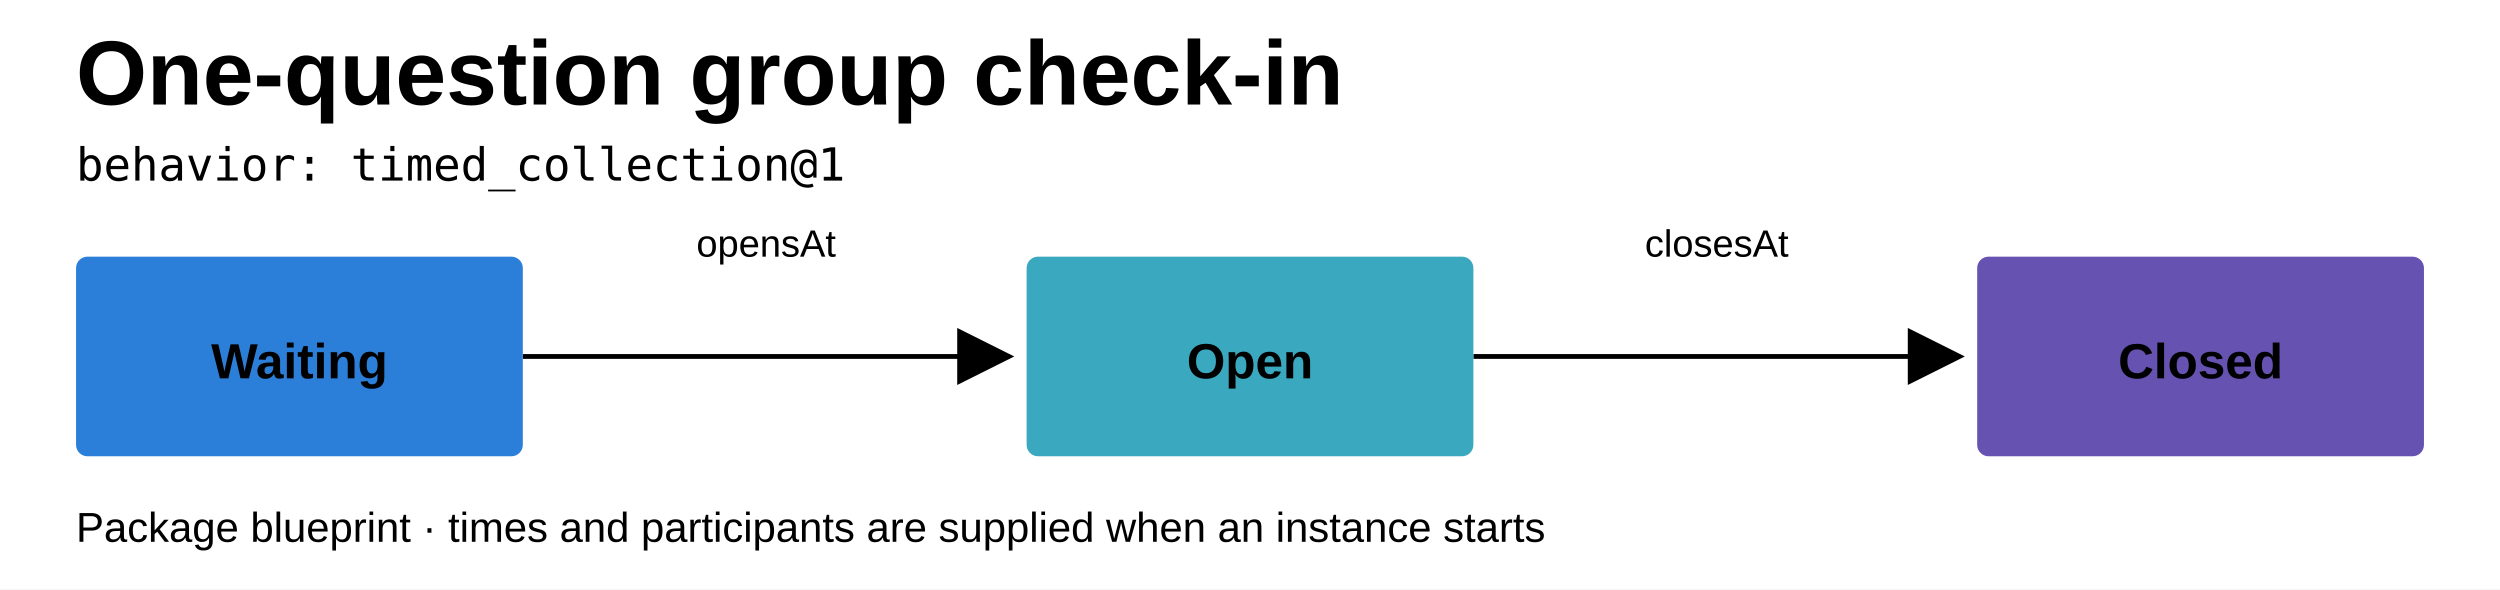
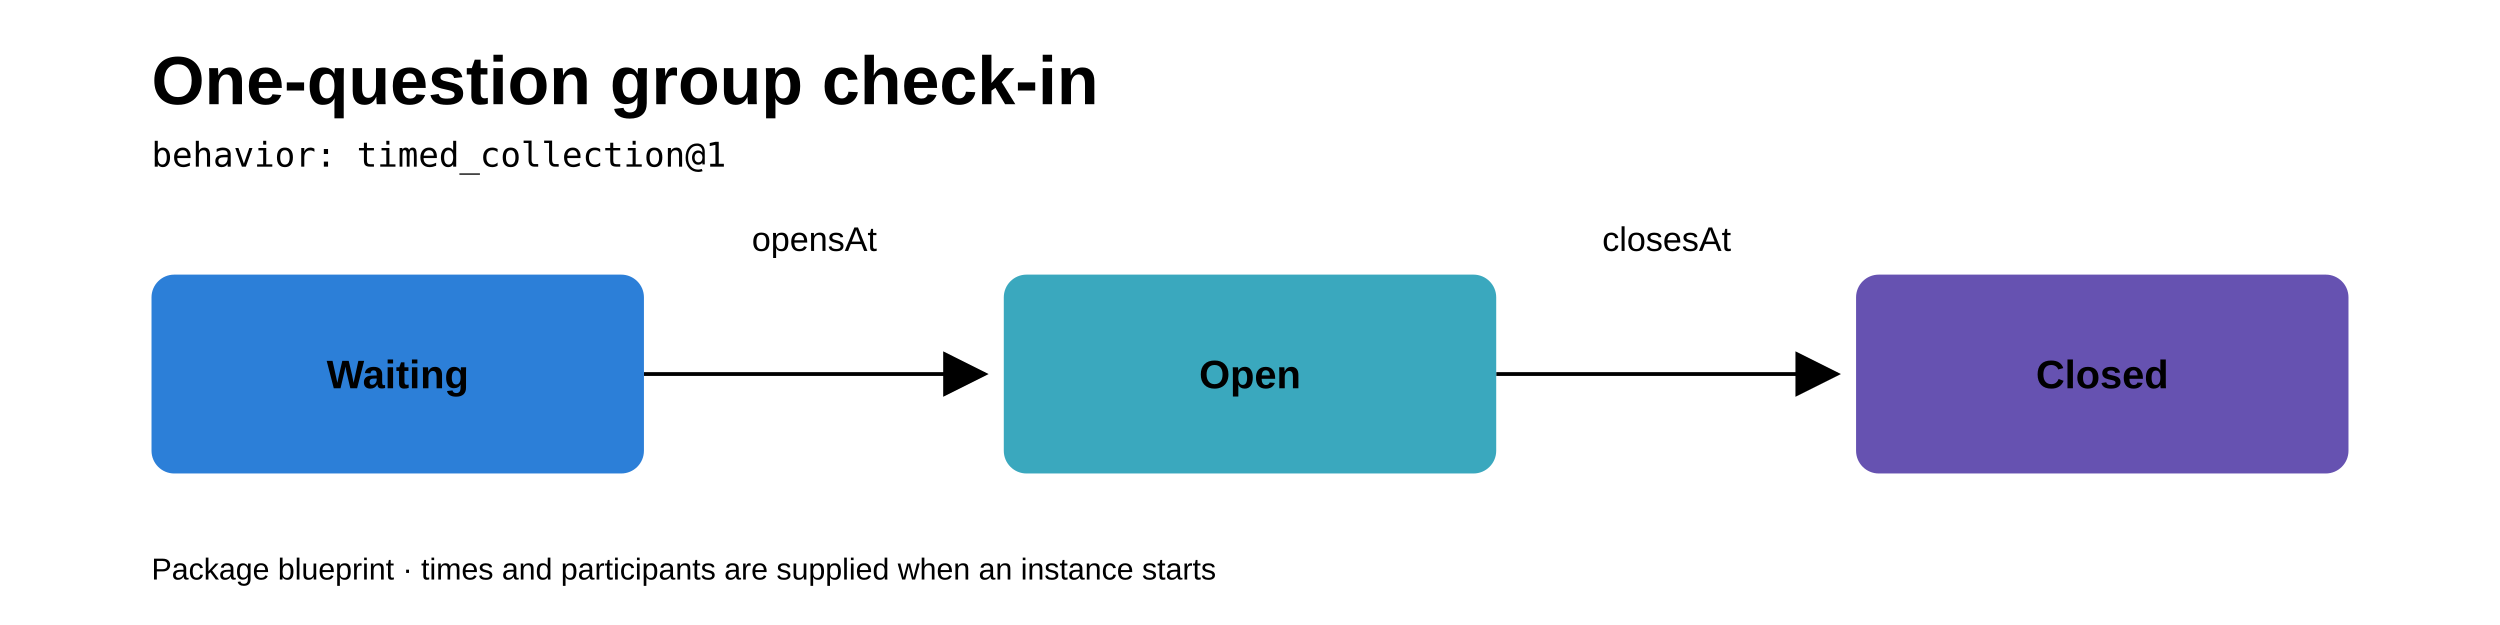
- <svg xmlns="http://www.w3.org/2000/svg" role="img" aria-label="One-question group check-in package flow" viewBox="0 0 2630 620" width="2630" height="620">
+ <svg xmlns="http://www.w3.org/2000/svg" role="img" aria-label="One-question group check-in package flow" viewBox="0 0 1320 330" width="1320" height="330">
  <defs>
    <marker id="arrow" markerWidth="12" markerHeight="12" refX="11" refY="6" orient="auto">
      <path d="M0 0L12 6L0 12" fill="#000000" />
    </marker>
  </defs>
  <rect width="100%" height="100%" fill="#ffffff" />
-   <text x="80" y="110" fill="#000000" font-family="Arial,sans-serif" font-size="96" font-weight="700">One-question group check-in</text>
-   <text x="80" y="190" fill="#000000" font-family="monospace" font-size="48">behavior: timed_collection@1</text>
-   <path d="M 550 375 C 690 375, 922 375, 1062 375" fill="none" stroke="#000000" stroke-width="5" marker-end="url(#arrow)" />
-   <text x="806" y="270" text-anchor="middle" fill="#000000" font-size="40" font-family="Arial,sans-serif">opensAt</text>
-   <path d="M 1550 375 C 1690 375, 1922 375, 2062 375" fill="none" stroke="#000000" stroke-width="5" marker-end="url(#arrow)" />
-   <text x="1806" y="270" text-anchor="middle" fill="#000000" font-size="40" font-family="Arial,sans-serif">closesAt</text>
-   <rect x="80" y="270" width="470" height="210" rx="12" fill="#2c7fd8" />
-   <text x="315" y="398" text-anchor="middle" fill="#000000" font-family="Arial,sans-serif" font-size="52" font-weight="700">Waiting</text>
-   <rect x="1080" y="270" width="470" height="210" rx="12" fill="#3aa8be" />
-   <text x="1315" y="398" text-anchor="middle" fill="#000000" font-family="Arial,sans-serif" font-size="52" font-weight="700">Open</text>
-   <rect x="2080" y="270" width="470" height="210" rx="12" fill="#6652b1" />
-   <text x="2315" y="398" text-anchor="middle" fill="#000000" font-family="Arial,sans-serif" font-size="52" font-weight="700">Closed</text>
-   <text x="80" y="570" fill="#000000" font-family="Arial,sans-serif" font-size="44">Package blueprint · times and participants are supplied when an instance starts</text>
+   <text x="80" y="55" fill="#000000" font-family="Arial,sans-serif" font-size="36" font-weight="700">One-question group check-in</text>
+   <text x="80" y="88" fill="#000000" font-family="monospace" font-size="18">behavior: timed_collection@1</text>
+   <path d="M 340 197.5 C 390 197.5, 470 197.5, 520 197.5" fill="none" stroke="#000000" stroke-width="2" marker-end="url(#arrow)" />
+   <text x="430" y="132.5" text-anchor="middle" fill="#000000" font-size="18" font-family="Arial,sans-serif">opensAt</text>
+   <path d="M 790 197.5 C 840 197.5, 920 197.5, 970 197.5" fill="none" stroke="#000000" stroke-width="2" marker-end="url(#arrow)" />
+   <text x="880" y="132.5" text-anchor="middle" fill="#000000" font-size="18" font-family="Arial,sans-serif">closesAt</text>
+   <rect x="80" y="145" width="260" height="105" rx="12" fill="#2c7fd8" />
+   <text x="210" y="205" text-anchor="middle" fill="#000000" font-family="Arial,sans-serif" font-size="21" font-weight="700">Waiting</text>
+   <rect x="530" y="145" width="260" height="105" rx="12" fill="#3aa8be" />
+   <text x="660" y="205" text-anchor="middle" fill="#000000" font-family="Arial,sans-serif" font-size="21" font-weight="700">Open</text>
+   <rect x="980" y="145" width="260" height="105" rx="12" fill="#6652b1" />
+   <text x="1110" y="205" text-anchor="middle" fill="#000000" font-family="Arial,sans-serif" font-size="21" font-weight="700">Closed</text>
+   <text x="80" y="306" fill="#000000" font-family="Arial,sans-serif" font-size="16">Package blueprint · times and participants are supplied when an instance starts</text>
</svg>
